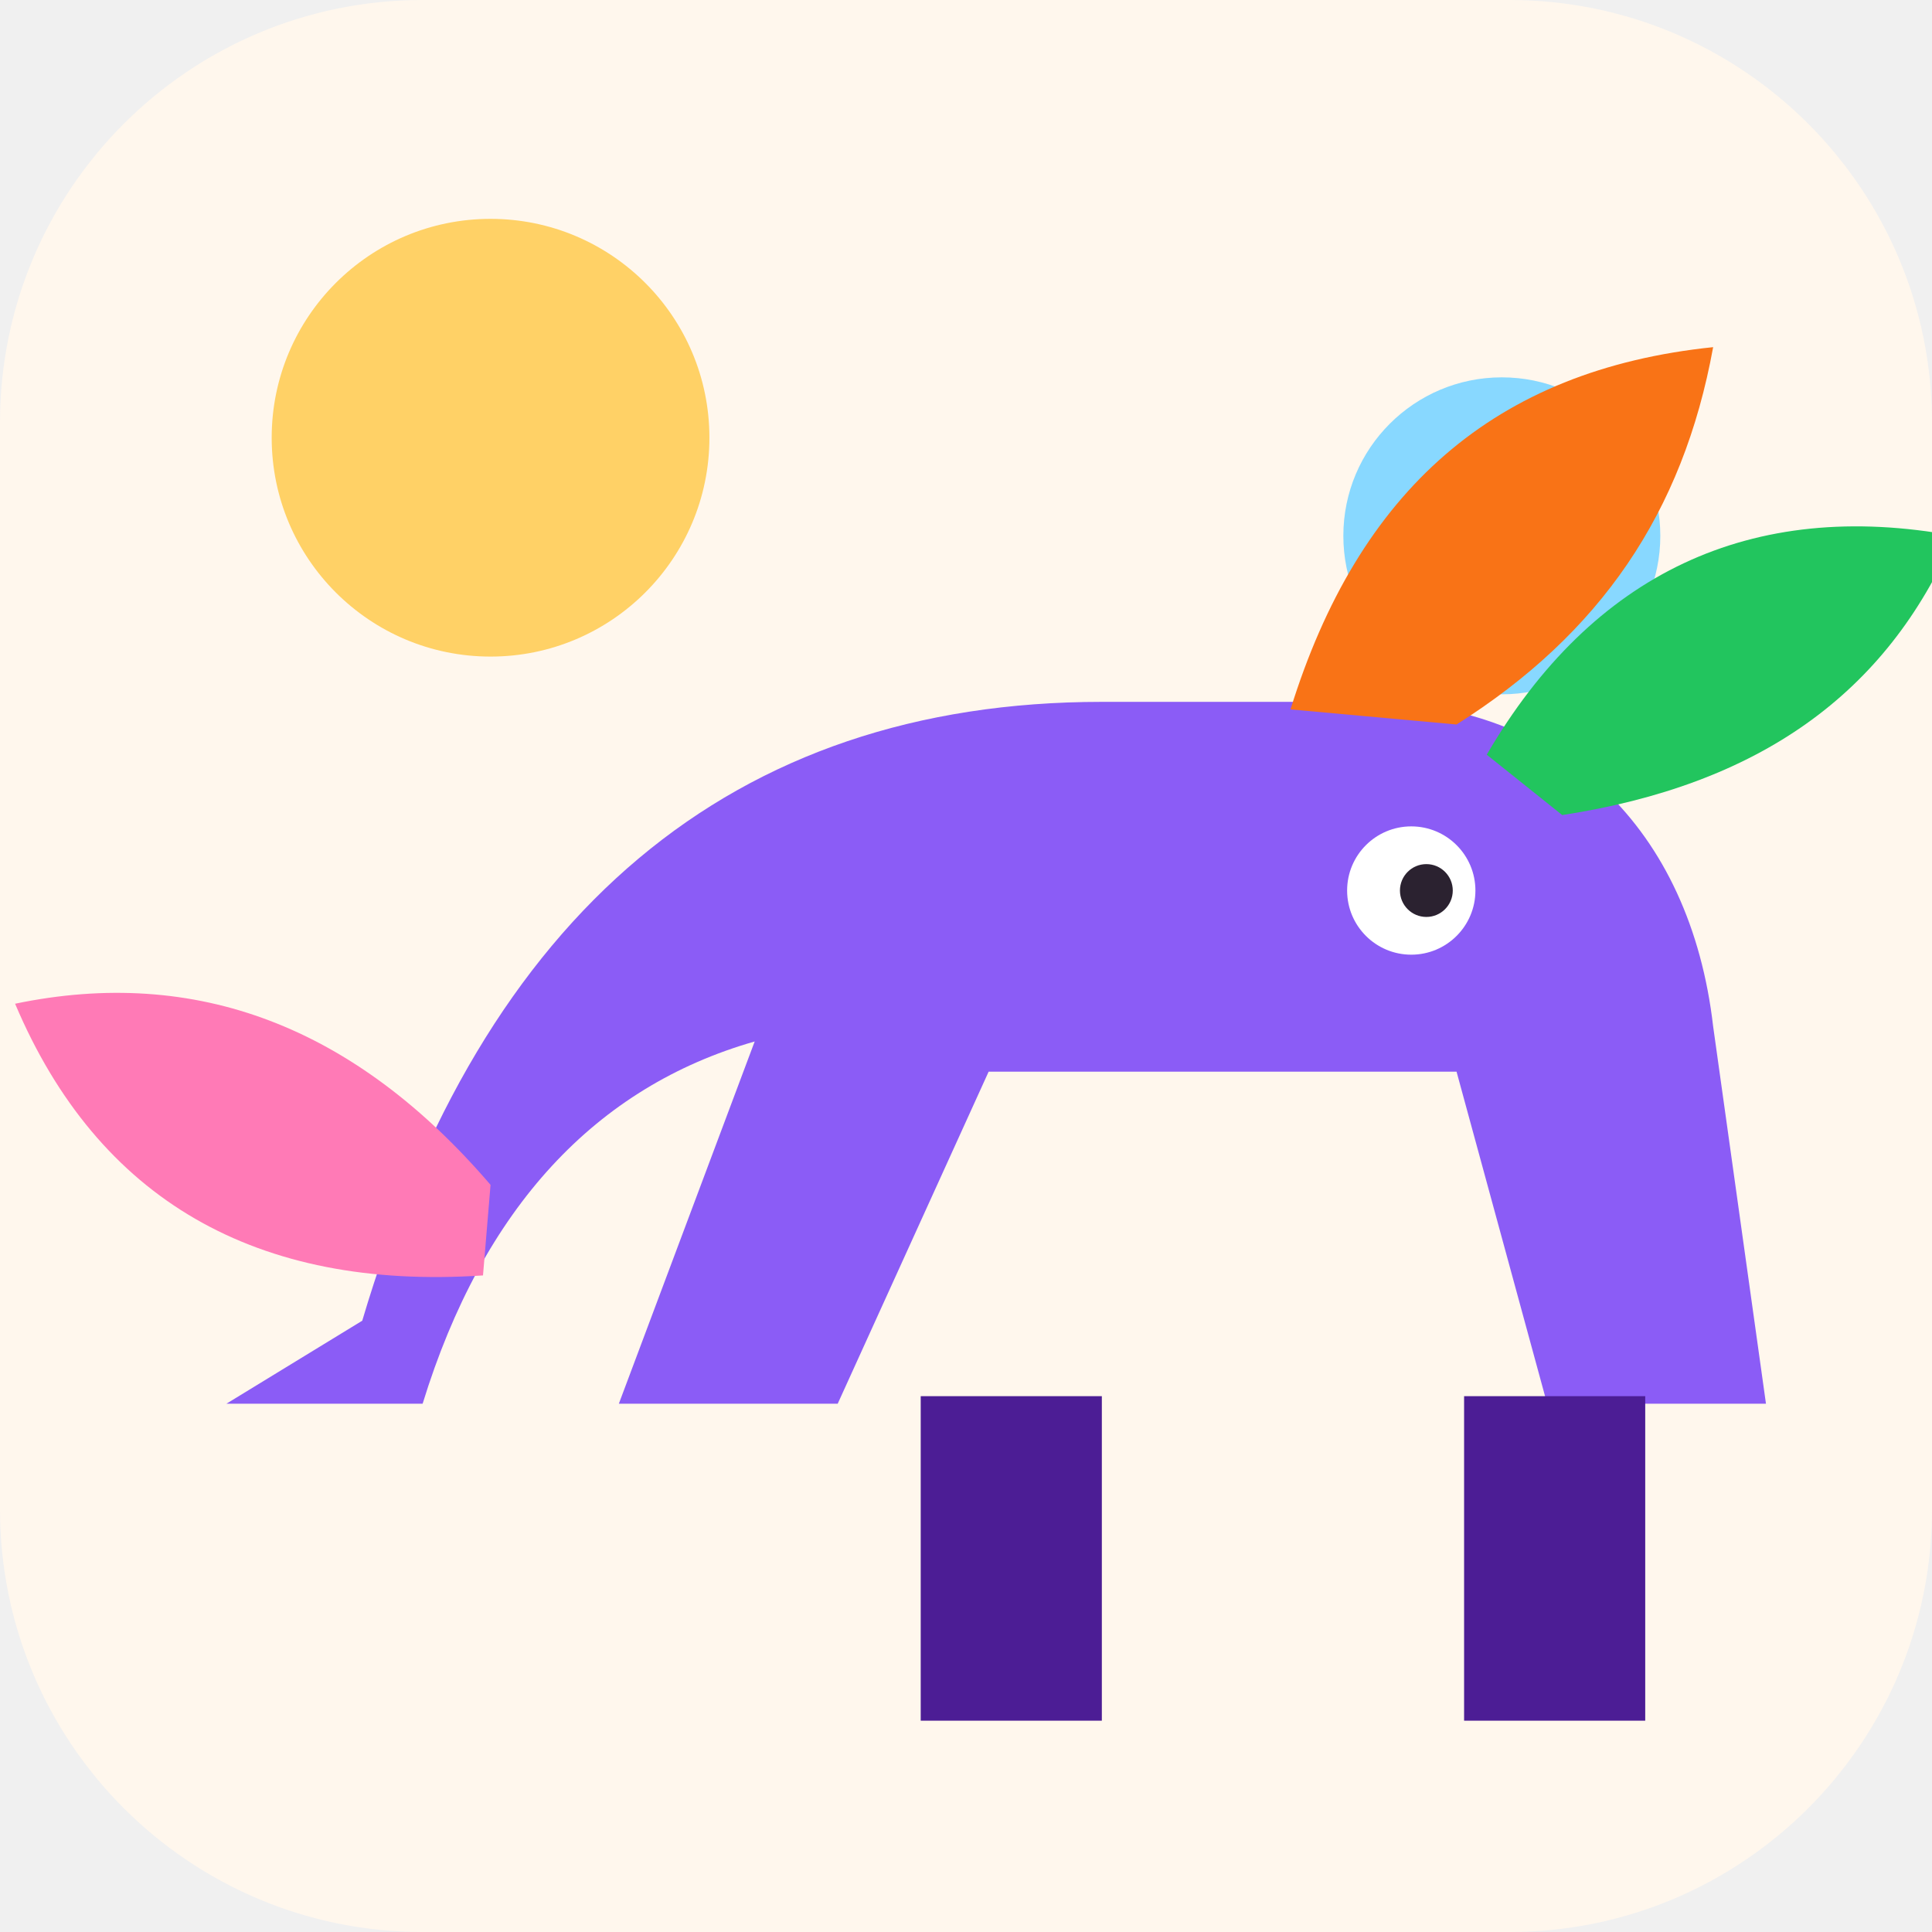
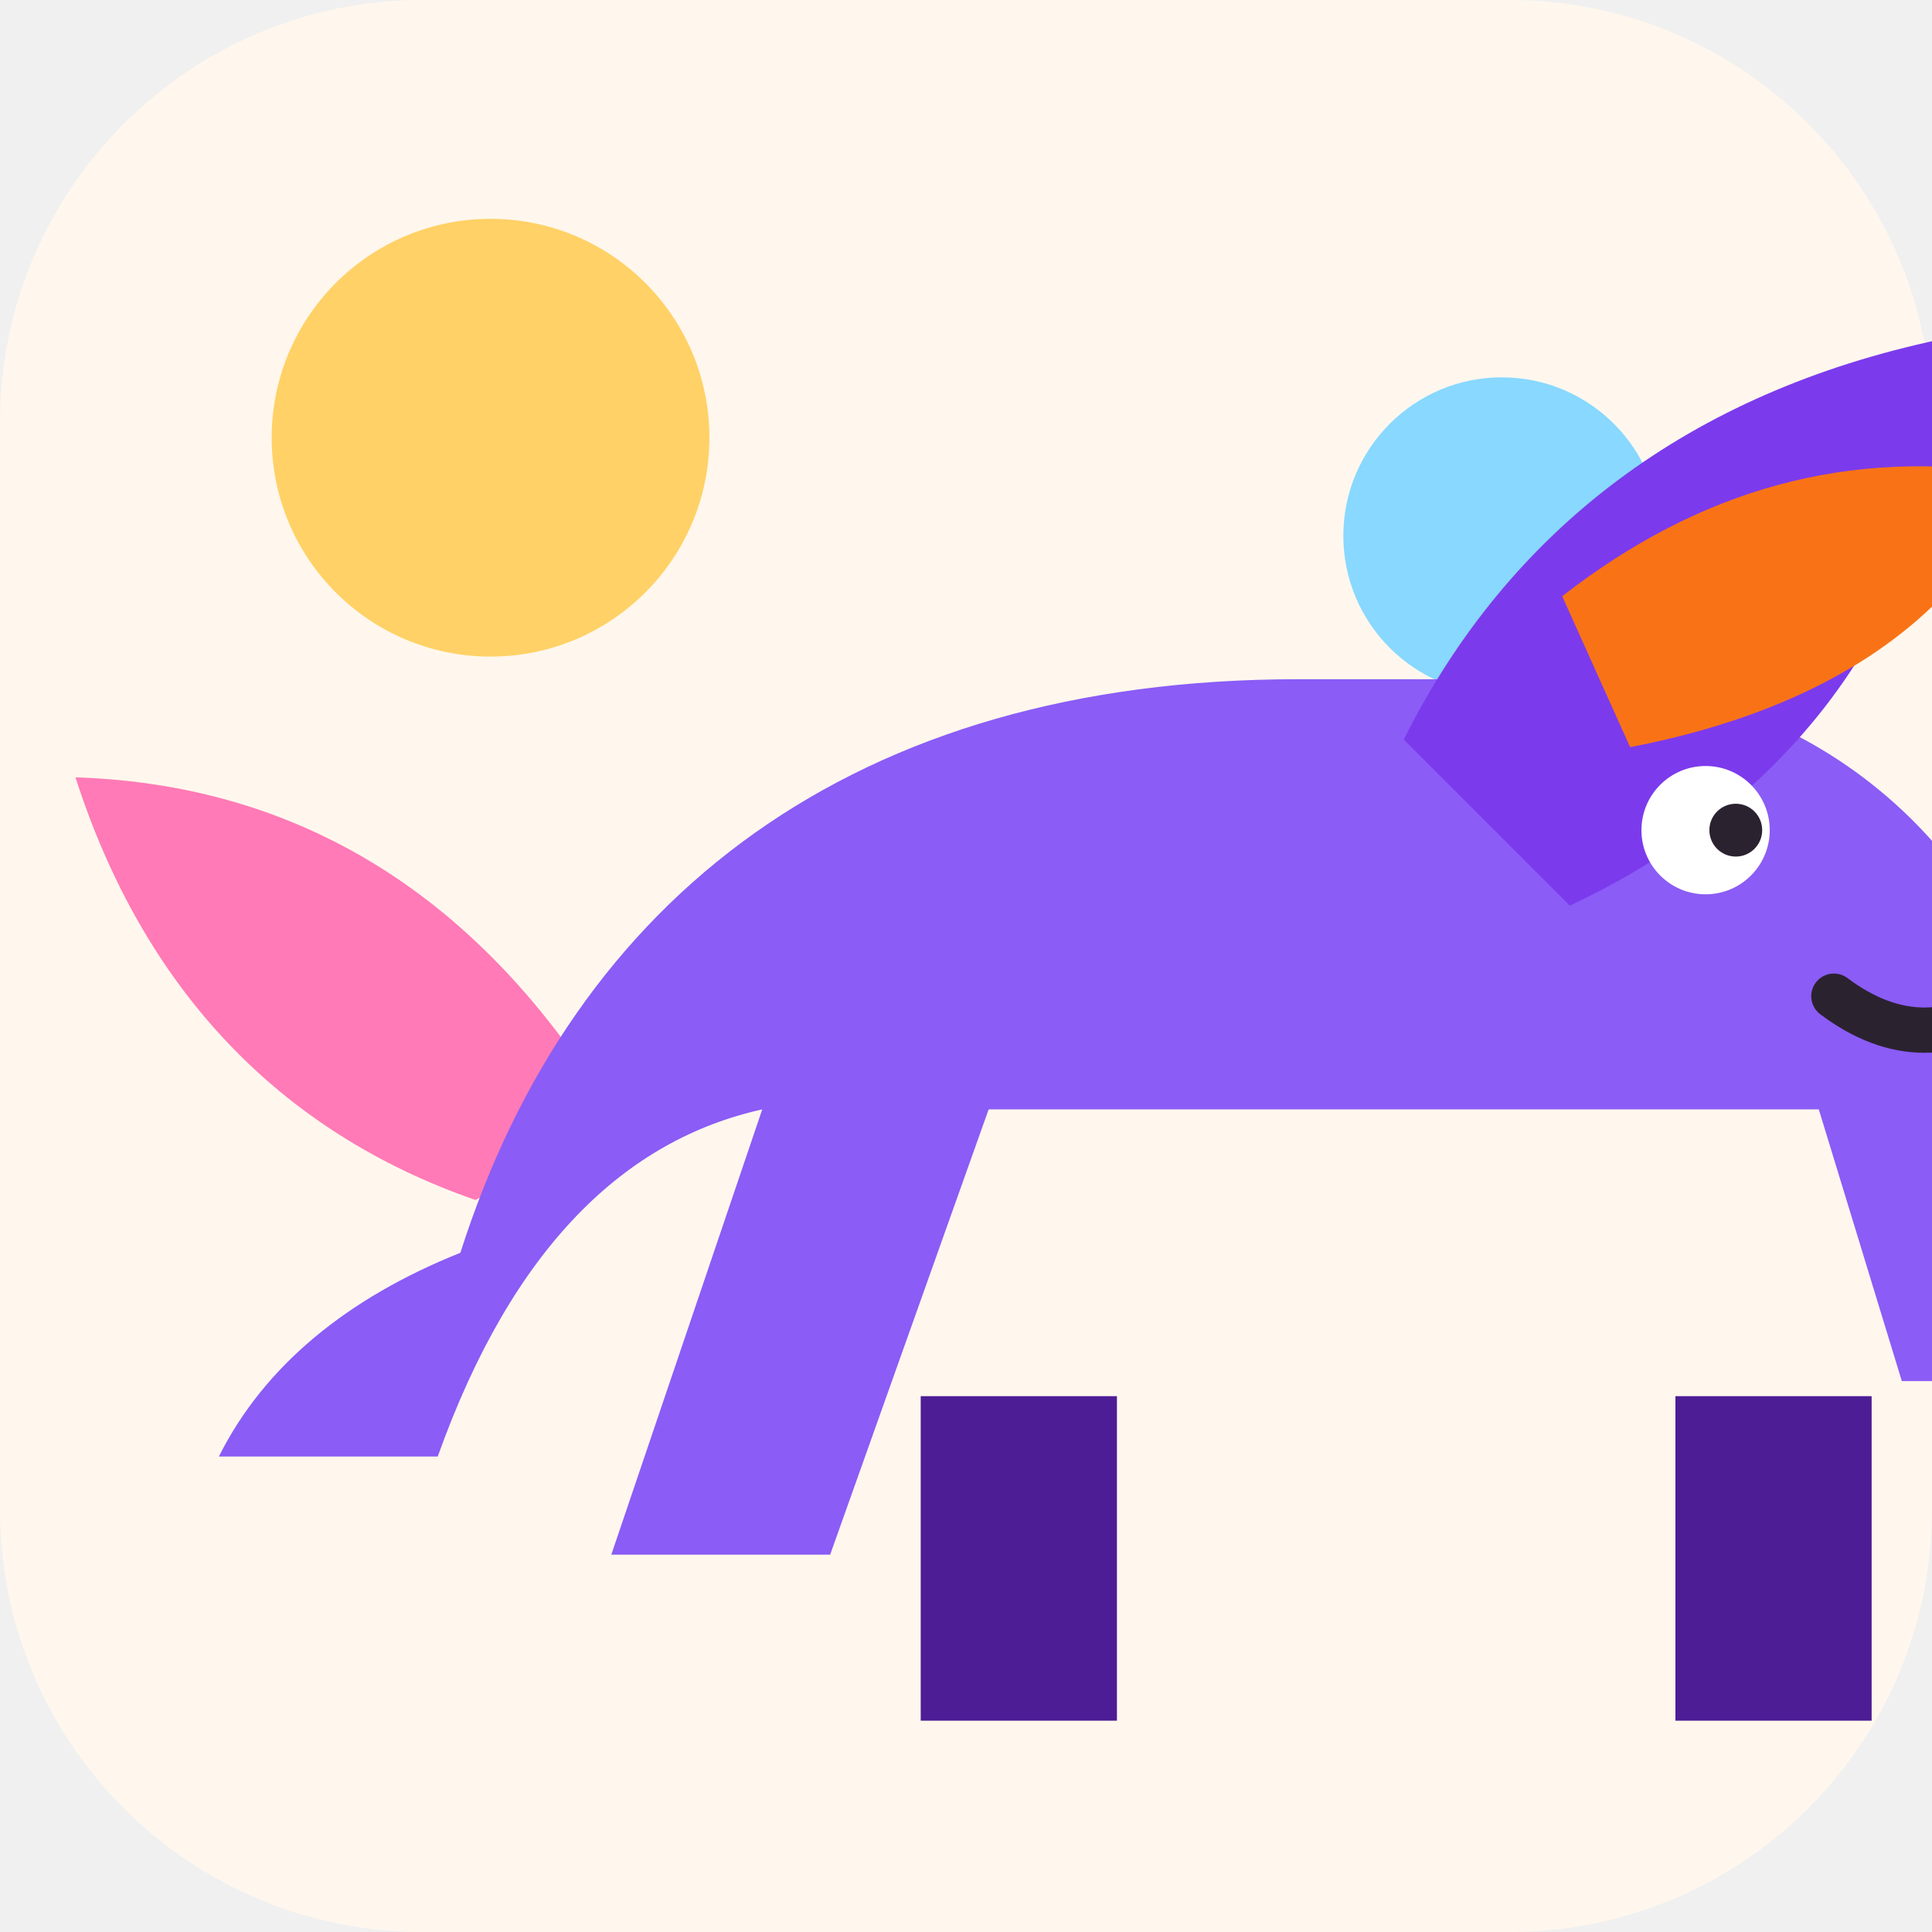
<svg xmlns="http://www.w3.org/2000/svg" viewBox="0 0 512 512">
  <rect width="512" height="512" rx="112" fill="#fff7ed" />
  <circle cx="130" cy="116" r="58" fill="#ffd166" />
  <circle cx="398" cy="142" r="42" fill="#88d8ff" />
-   <path d="M96 350c32-108 98-164 196-164h70c52 0 86 34 92 86l14 100h-58l-24-88H262l-40 88h-58l36-96c-42 12-72 44-88 96H60l36-22Z" fill="#8b5cf6" />
-   <path d="M342 188c18-58 54-90 112-96-8 44-30 76-68 100l-44-4Z" fill="#f97316" />
-   <path d="M394 200c28-48 70-68 124-58-18 42-52 66-104 74l-20-16Z" fill="#22c55e" />
-   <circle cx="374" cy="236" r="17" fill="#fff" />
-   <circle cx="378" cy="236" r="7" fill="#2b2230" />
-   <path d="M128 338c-60 4-102-20-124-72 48-10 90 6 126 48l-2 24Z" fill="#ff7ab6" />
-   <path d="M244 370h48v86h-48zM388 370h48v86h-48z" fill="#4c1d95" />
+   <path d="M126 318c-52-18-88-56-106-112 62 2 110 34 144 92Z" fill="#ff7ab6" />
+   <path d="M122 332c30-94 104-152 222-152h70c62 0 114 40 128 102l18 84h-56l-22-72H262l-42 118h-58l40-118c-36 8-66 36-86 92H58c12-24 34-42 64-54Z" fill="#8b5cf6" />
+   <path d="M372 196c28-56 76-92 142-106 4 64-34 120-98 150Z" fill="#7c3aed" />
+   <path d="M414 158c36-28 76-40 122-32-16 38-52 62-104 72Z" fill="#f97316" />
+   <path d="M244 370h52v86h-52zM444 370h52v86h-52z" fill="#4c1d95" />
+   <circle cx="452" cy="220" r="17" fill="#fff" />
+   <circle cx="460" cy="220" r="7" fill="#2b2230" />
+   <path d="M486 264c16 12 32 12 48 0" fill="none" stroke="#2b2230" stroke-linecap="round" stroke-width="12" />
</svg>
